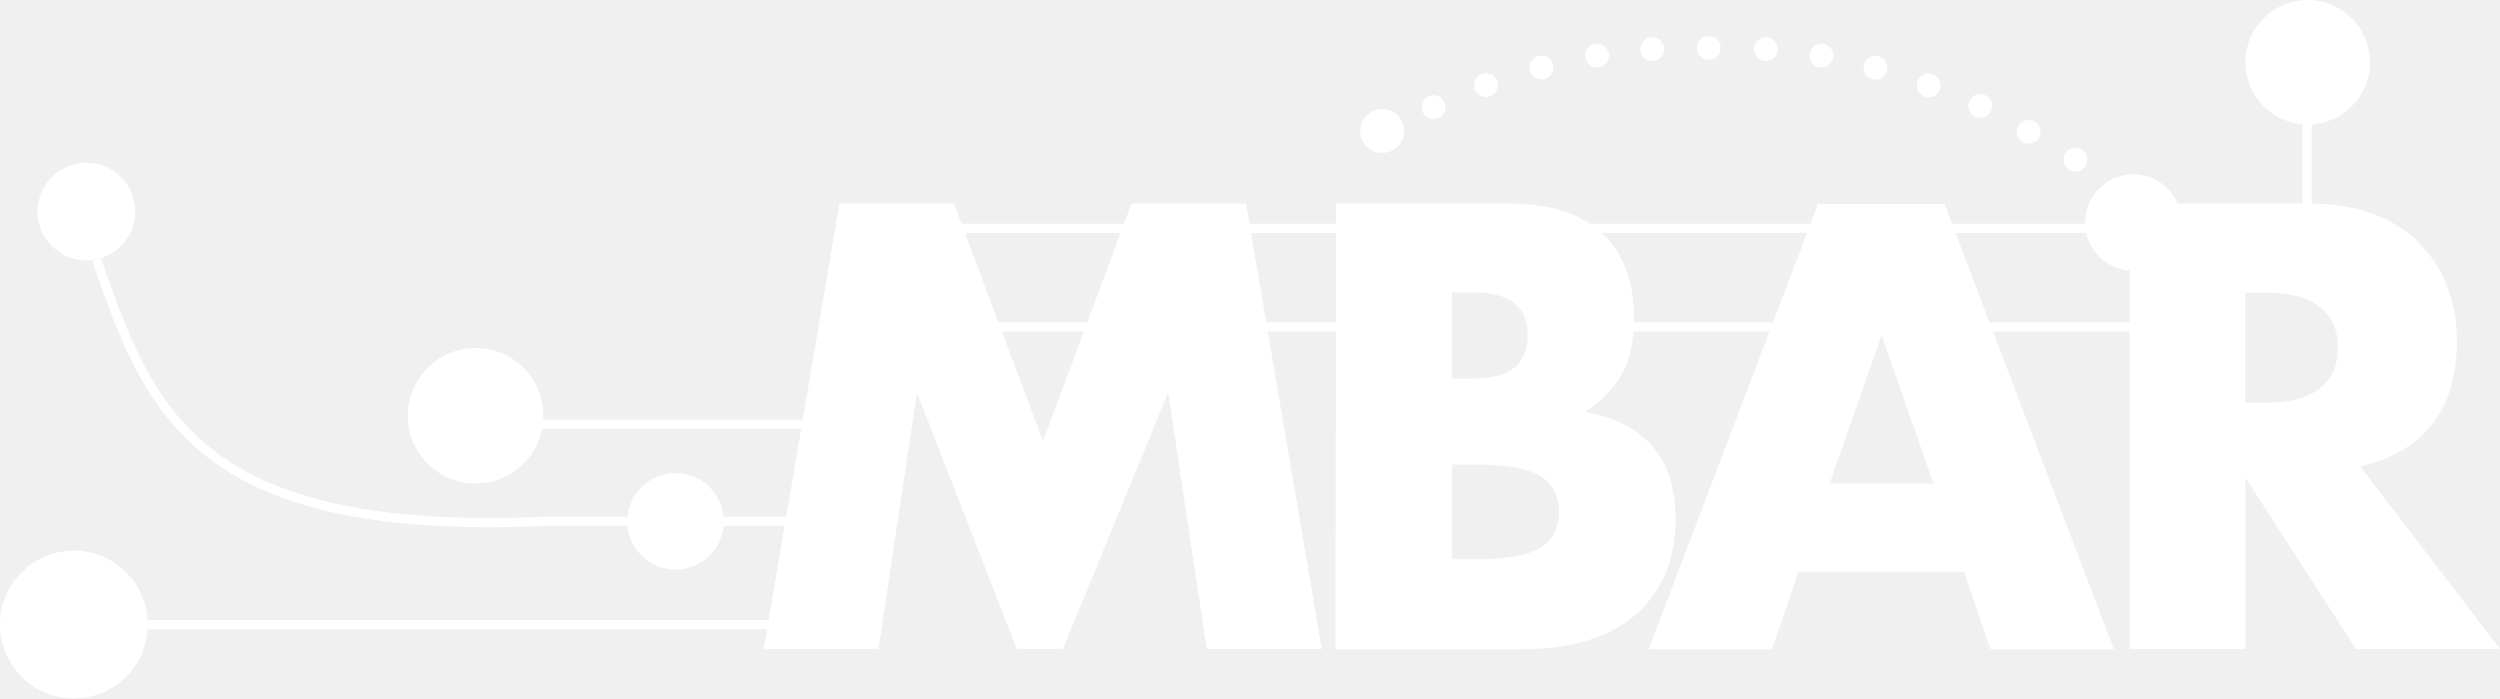
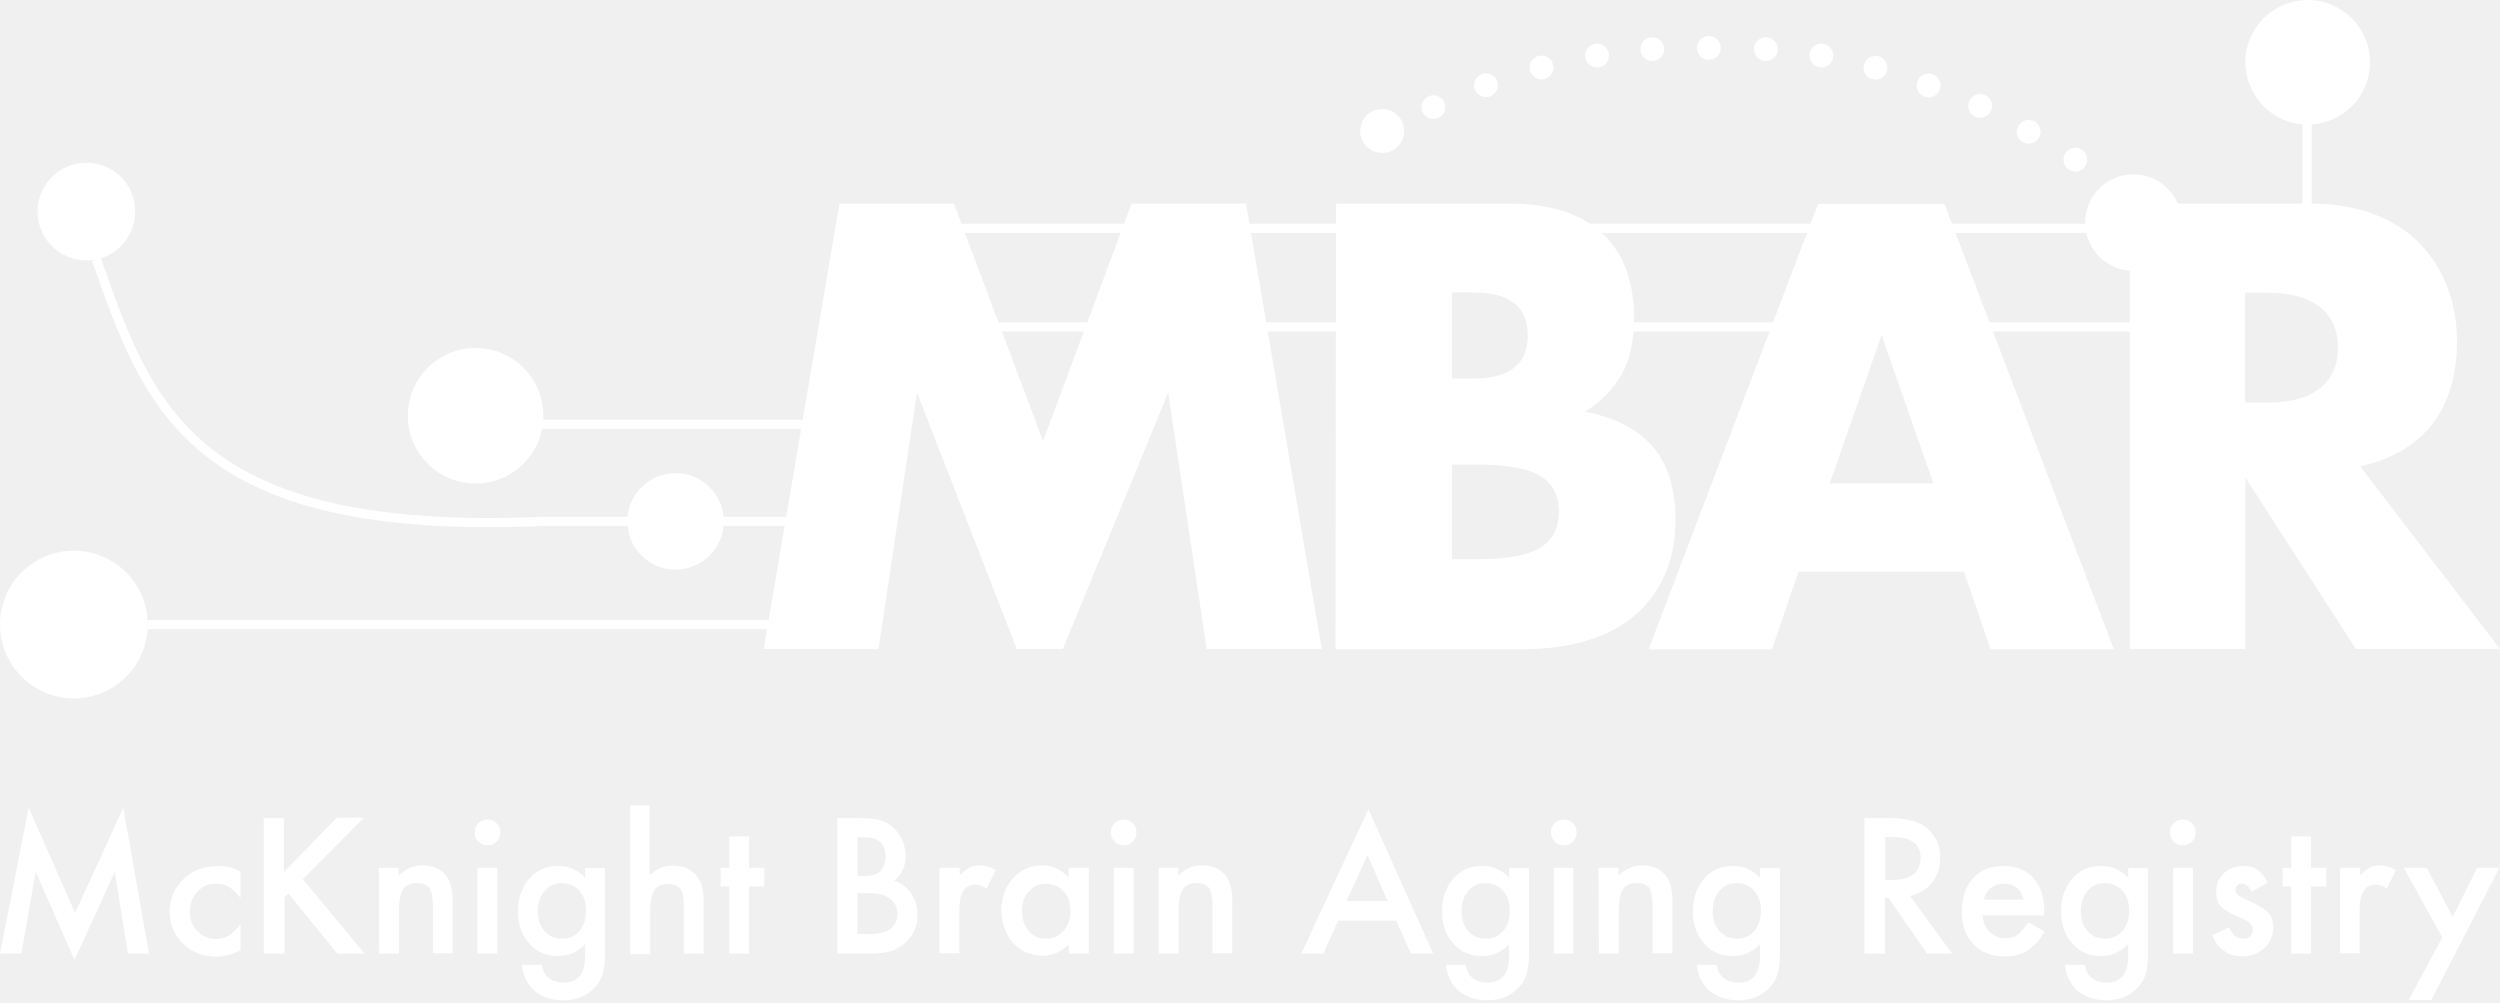
- <svg xmlns="http://www.w3.org/2000/svg" version="1.1" id="Layer_1" x="0px" y="0px" viewBox="0 0 819 228.7" style="enable-background:new 0 0 819 228.7;" xml:space="preserve">
+ <svg xmlns="http://www.w3.org/2000/svg" version="1.1" id="Layer_1" x="0px" y="0px" viewBox="0 0 819 328.3" style="enable-background:new 0 0 819 328.3;" xml:space="preserve">
  <style type="text/css">
	.st0{fill:none;stroke:#FFFFFF;stroke-width:3;stroke-miterlimit:10;}
	.st1{fill:#FFFFFF;}
</style>
  <g id="Layer_2_00000086675613201453692200000013113665743468606875_">
    <line class="st0" x1="167.2" y1="139" x2="284.8" y2="139" />
    <line class="st0" x1="48.4" y1="204.6" x2="285.9" y2="204.6" />
    <line class="st0" x1="284.8" y1="74.8" x2="779.4" y2="74.8" />
    <line class="st0" x1="530.3" y1="107.1" x2="713.4" y2="107.1" />
    <line class="st0" x1="284.8" y1="107.1" x2="452.8" y2="107.1" />
    <line class="st0" x1="687.5" y1="63" x2="725" y2="100.4" />
    <line class="st0" x1="755.8" y1="32.8" x2="755.8" y2="85.8" />
    <path class="st0" d="M31.6,85c17,48.6,31.6,90.8,146.3,85.8h108" />
    <circle class="st1" cx="155.8" cy="136.2" r="22.2" />
    <circle class="st1" cx="24.2" cy="204.6" r="24.2" />
    <circle class="st1" cx="221.3" cy="170.8" r="15.8" />
    <circle class="st1" cx="452.8" cy="42.9" r="7.2" />
    <circle class="st1" cx="469.6" cy="35.1" r="3.9" />
    <circle class="st1" cx="486.8" cy="27.9" r="3.9" />
    <circle class="st1" cx="505" cy="22.1" r="3.9" />
    <circle class="st1" cx="523.2" cy="18.2" r="3.9" />
    <circle class="st1" cx="541.3" cy="16.1" r="3.9" />
    <circle class="st1" cx="559.8" cy="15.7" r="3.9" />
    <circle class="st1" cx="578.5" cy="16.1" r="3.9" />
    <circle class="st1" cx="596.7" cy="18.2" r="3.9" />
    <circle class="st1" cx="614.4" cy="22.2" r="3.9" />
    <circle class="st1" cx="631.8" cy="28" r="3.9" />
    <circle class="st1" cx="648.7" cy="34.7" r="3.9" />
    <circle class="st1" cx="664.6" cy="43.2" r="3.9" />
    <circle class="st1" cx="679.9" cy="52.3" r="3.9" />
    <circle class="st1" cx="698.9" cy="72.9" r="15.8" />
    <circle class="st1" cx="28.3" cy="69.3" r="16" />
    <circle class="st1" cx="756" cy="20.4" r="20.4" />
  </g>
  <g id="Layer_3">
-     <path class="st1" d="M250.2,212.6L275,66.7h37.5l29.2,77.8l29-77.8h37.5l24.8,145.9h-37.7l-12.6-84l-34.5,84h-15.1l-32.7-84   l-12.6,84H250.2L250.2,212.6z" />
-     <path class="st1" d="M437.7,66.7h56.5c13.4,0,23.6,3.2,30.6,9.7c7,6.4,10.5,15.7,10.5,27.9c0,7.4-1.3,13.5-4,18.3   c-2.7,4.8-6.7,8.9-12.1,12.3c5.4,1,10,2.6,13.8,4.7c3.8,2.1,6.9,4.7,9.3,7.8c2.4,3.1,4.1,6.6,5.1,10.5c1,3.9,1.5,8,1.5,12.4   c0,6.8-1.2,12.9-3.6,18.2s-5.7,9.7-10.1,13.4c-4.3,3.6-9.6,6.3-15.8,8.1s-13.2,2.7-20.9,2.7h-61L437.7,66.7L437.7,66.7z M475.7,124   h7c11.9,0,17.8-4.7,17.8-14.1s-5.9-14.1-17.8-14.1h-7V124L475.7,124z M475.7,183.2h8.3c9.5,0,16.4-1.2,20.5-3.7   c4.1-2.5,6.2-6.4,6.2-11.8s-2.1-9.4-6.2-11.8c-4.1-2.5-11-3.7-20.5-3.7h-8.3L475.7,183.2L475.7,183.2z" />
-     <path class="st1" d="M643.4,187.3h-54.2l-8.7,25.4h-40.4l55.5-145.9h41.4l55.5,145.9h-40.4L643.4,187.3L643.4,187.3z M633.4,158.4   l-17-48.6l-17,48.6H633.4L633.4,158.4z" />
-     <path class="st1" d="M819,212.6h-47.2l-36.2-56.1v56.1h-37.9V66.7h59c8.1,0,15.2,1.2,21.3,3.6c6.1,2.4,11.1,5.6,15,9.8   c3.9,4.1,6.9,8.9,8.9,14.3s3,11.2,3,17.4c0,11.1-2.7,20.1-8,27c-5.3,6.9-13.2,11.6-23.7,14L819,212.6L819,212.6z M735.5,131.9h7.2   c7.5,0,13.2-1.5,17.2-4.6c4-3.1,6-7.5,6-13.4s-2-10.3-6-13.4c-4-3.1-9.7-4.6-17.2-4.6h-7.2V131.9L735.5,131.9z" />
+     <path class="st1" d="M250.2,212.6L275,66.7h37.5l29.2,77.8l29-77.8h37.5L433,212.6h-37.7l-12.6-84l-34.5,84h-15.1l-32.7-84   l-12.6,84H250.2L250.2,212.6z" />
+     <path class="st1" d="M437.7,66.7h56.5c13.4,0,23.6,3.2,30.6,9.7c7,6.4,10.5,15.7,10.5,27.9c0,7.4-1.3,13.5-4,18.3   c-2.7,4.8-6.7,8.9-12.1,12.3c5.4,1,10,2.6,13.8,4.7c3.8,2.1,6.9,4.7,9.3,7.8c2.4,3.1,4.1,6.6,5.1,10.5s1.5,8,1.5,12.4   c0,6.8-1.2,12.9-3.6,18.2s-5.7,9.7-10.1,13.4c-4.3,3.6-9.6,6.3-15.8,8.1s-13.2,2.7-20.9,2.7h-61L437.7,66.7L437.7,66.7z M475.7,124   h7c11.9,0,17.8-4.7,17.8-14.1s-5.9-14.1-17.8-14.1h-7V124L475.7,124z M475.7,183.2h8.3c9.5,0,16.4-1.2,20.5-3.7s6.2-6.4,6.2-11.8   s-2.1-9.4-6.2-11.8c-4.1-2.5-11-3.7-20.5-3.7h-8.3V183.2L475.7,183.2z" />
+     <path class="st1" d="M643.4,187.3h-54.2l-8.7,25.4h-40.4l55.5-145.9H637l55.5,145.9h-40.4L643.4,187.3L643.4,187.3z M633.4,158.4   l-17-48.6l-17,48.6H633.4L633.4,158.4z" />
+     <path class="st1" d="M819,212.6h-47.2l-36.2-56.1v56.1h-37.9V66.7h59c8.1,0,15.2,1.2,21.3,3.6s11.1,5.6,15,9.8   c3.9,4.1,6.9,8.9,8.9,14.3s3,11.2,3,17.4c0,11.1-2.7,20.1-8,27s-13.2,11.6-23.7,14L819,212.6L819,212.6z M735.5,131.9h7.2   c7.5,0,13.2-1.5,17.2-4.6s6-7.5,6-13.4s-2-10.3-6-13.4s-9.7-4.6-17.2-4.6h-7.2V131.9L735.5,131.9z" />
+   </g>
+   <g>
+     <path class="st1" d="M0,312.4l9.4-47.8l15.2,34.5l15.8-34.5l8.4,47.8h-6.9l-4.3-26.8l-13.2,28.9l-12.7-28.9L7,312.4H0z" />
+     <path class="st1" d="M78.8,285.6v8.6c-1.4-1.8-2.8-3.1-4-3.7c-1.1-0.7-2.5-1-4-1c-2.5,0-4.4,0.8-6.1,2.6c-1.6,1.7-2.5,3.8-2.5,6.4   c0,2.7,0.8,4.8,2.4,6.5c1.5,1.6,3.6,2.6,6.1,2.6c1.5,0,2.9-0.3,4.1-1c1.1-0.6,2.5-2,4-3.8v8.5c-2.7,1.3-5.2,2.1-7.9,2.1   c-4.3,0-7.9-1.4-10.9-4.2c-2.9-2.8-4.4-6.4-4.4-10.5s1.4-7.7,4.4-10.6c3-2.9,6.6-4.3,10.9-4.3C73.7,283.5,76.4,284.2,78.8,285.6z" />
+     <path class="st1" d="M93,285.7l17.3-17.8h8.9l-20,20.1l20.2,24.4h-8.9l-16-19.7l-1.3,1.3v18.4h-6.8V268H93V285.7z" />
+     <path class="st1" d="M124.1,284.3h6.5v2.6c2.3-2.3,4.8-3.4,7.7-3.4c3.3,0,5.8,1,7.6,3.1c1.5,1.7,2.4,4.6,2.4,8.5v17.2h-6.5v-15.6   c0-2.8-0.4-4.6-1.1-5.8c-0.7-1-2.2-1.6-4.1-1.6c-2.2,0-3.7,0.7-4.6,2.2c-0.9,1.4-1.3,3.8-1.3,7.3v13.6h-6.5L124.1,284.3   L124.1,284.3z" />
+     <path class="st1" d="M155.5,272.7c0-1.1,0.4-2.2,1.2-3c0.8-0.8,1.8-1.2,3-1.2s2.2,0.4,3,1.2c0.8,0.8,1.2,1.7,1.2,3   c0,1.1-0.4,2.2-1.2,3c-0.8,0.8-1.7,1.2-3,1.2c-1.1,0-2.2-0.4-3-1.2C155.9,274.9,155.5,273.9,155.5,272.7z M162.9,284.3v28.1h-6.5   v-28.1H162.9L162.9,284.3z" />
+     <path class="st1" d="M198.2,311.7c0,1.3,0,2.5-0.1,3.5s-0.2,1.8-0.4,2.7c-0.4,2.2-1.3,3.9-2.7,5.4c-2.6,2.9-6.1,4.4-10.5,4.4   c-3.7,0-6.8-1-9.2-3c-2.5-2.1-3.9-4.9-4.3-8.6h6.5c0.2,1.3,0.6,2.5,1.2,3.2c1.3,1.7,3.3,2.6,5.9,2.6c4.7,0,7.1-2.9,7.1-8.7v-3.9   c-2.6,2.7-5.5,3.9-8.9,3.9c-3.8,0-7-1.3-9.4-4.1c-2.5-2.8-3.7-6.3-3.7-10.5c0-4.1,1.1-7.6,3.4-10.4c2.5-3.1,5.7-4.5,9.8-4.5   c3.5,0,6.5,1.3,8.8,3.9v-3.2h6.5v27.3H198.2z M192,298.4c0-2.8-0.7-4.9-2.2-6.6c-1.4-1.6-3.4-2.5-5.7-2.5c-2.5,0-4.4,0.9-5.9,2.8   c-1.3,1.6-2,3.7-2,6.4c0,2.6,0.6,4.6,2,6.3c1.4,1.7,3.3,2.7,5.9,2.7c2.6,0,4.4-0.9,5.9-2.7C191.3,303,192,301,192,298.4z" />
+     <path class="st1" d="M206.3,263.8h6.5v22.9c2.3-2.1,4.8-3.1,7.6-3.1c3.2,0,5.7,1,7.6,3.1c1.6,1.7,2.5,4.6,2.5,8.5v17.2H224v-16.5   c0-2.3-0.4-3.9-1.2-4.8c-0.8-0.9-2.1-1.5-3.8-1.5c-2.3,0-3.9,0.7-4.7,2.1c-0.9,1.4-1.3,3.9-1.3,7.3v13.6h-6.5v-48.6H206.3z" />
+     <path class="st1" d="M245.4,290.4v22h-6.5v-22h-2.8v-6.1h2.8v-10.3h6.5v10.3h5v6.1H245.4z" />
+     <path class="st1" d="M274.3,312.4V268h6.7c3,0,5.3,0.2,7.1,0.7c1.7,0.4,3.3,1.2,4.5,2.4c1.2,1.1,2.3,2.6,3,4.2   c0.7,1.7,1.1,3.4,1.1,5.1c0,3.2-1.2,5.9-3.7,8.1c2.4,0.8,4.2,2.3,5.5,4.2s2.1,4.3,2.1,7c0,3.5-1.2,6.4-3.7,8.8   c-1.4,1.4-3.2,2.5-4.9,3.1c-2.1,0.5-4.5,0.8-7.6,0.8h-10.1V312.4z M280.9,287h2.1c2.5,0,4.3-0.5,5.4-1.6c1.1-1.1,1.7-2.8,1.7-4.8   s-0.6-3.7-1.7-4.7c-1.2-1.1-2.9-1.6-5.1-1.6h-2.4V287z M280.9,306h4.1c3.1,0,5.2-0.6,6.7-1.7c1.5-1.3,2.3-2.9,2.3-4.9   c0-2-0.7-3.5-2.2-4.8c-1.4-1.3-3.9-2-7.5-2h-3.4L280.9,306L280.9,306z" />
+     <path class="st1" d="M307.9,284.3h6.5v2.5c1.2-1.2,2.3-2.1,3.2-2.6c0.9-0.5,2.1-0.7,3.3-0.7c1.7,0,3.5,0.5,5.3,1.6l-3,6   c-1.2-0.9-2.5-1.3-3.6-1.3c-3.5,0-5.3,2.7-5.3,8v14.5h-6.5v-28H307.9z" />
+     <path class="st1" d="M350.2,284.3h6.5v28.1h-6.5v-3c-2.7,2.5-5.5,3.7-8.6,3.7c-3.9,0-7.1-1.4-9.7-4.2c-2.5-2.9-3.8-6.5-3.8-10.7   s1.2-7.7,3.8-10.5c2.5-2.8,5.7-4.2,9.5-4.2c3.3,0,6.2,1.3,8.7,4v-3.2H350.2z M334.8,298.3c0,2.7,0.7,4.8,2.2,6.6   c1.4,1.7,3.3,2.6,5.5,2.6c2.4,0,4.3-0.8,5.9-2.5c1.4-1.7,2.3-3.9,2.3-6.5c0-2.7-0.7-4.8-2.3-6.5c-1.4-1.6-3.4-2.5-5.8-2.5   c-2.3,0-4.1,0.8-5.5,2.6C335.5,293.7,334.8,295.7,334.8,298.3z" />
+     <path class="st1" d="M363.9,272.7c0-1.1,0.4-2.2,1.2-3c0.8-0.8,1.8-1.2,3-1.2c1.1,0,2.2,0.4,3,1.2c0.8,0.8,1.2,1.7,1.2,3   c0,1.1-0.4,2.2-1.2,3c-0.8,0.8-1.7,1.2-3,1.2c-1.2,0-2.2-0.4-3-1.2C364.3,274.9,363.9,273.9,363.9,272.7z M371.4,284.3v28.1h-6.5   v-28.1H371.4L371.4,284.3z" />
+     <path class="st1" d="M379.5,284.3h6.5v2.6c2.3-2.3,4.8-3.4,7.7-3.4c3.3,0,5.8,1,7.6,3.1c1.5,1.7,2.4,4.6,2.4,8.5v17.2h-6.5v-15.6   c0-2.8-0.4-4.6-1.1-5.8c-0.7-1-2.2-1.6-4.1-1.6c-2.2,0-3.7,0.7-4.6,2.2c-0.9,1.4-1.3,3.8-1.3,7.3v13.6h-6.5V284.3z" />
+     <path class="st1" d="M457.4,301.6h-19l-4.9,10.8h-7.2l22-47.3l21.2,47.3h-7.3L457.4,301.6z M454.6,295.2l-6.6-15.1l-6.9,15.1H454.6   z" />
+     <path class="st1" d="M500.9,311.7c0,1.3,0,2.5-0.1,3.5c-0.1,1-0.2,1.8-0.4,2.7c-0.4,2.2-1.3,3.9-2.7,5.4c-2.6,2.9-6.1,4.4-10.5,4.4   c-3.7,0-6.8-1-9.2-3c-2.5-2.1-3.9-4.9-4.3-8.6h6.5c0.2,1.3,0.6,2.5,1.2,3.2c1.3,1.7,3.3,2.6,5.9,2.6c4.7,0,7.1-2.9,7.1-8.7v-3.9   c-2.6,2.7-5.5,3.9-8.9,3.9c-3.8,0-7-1.3-9.4-4.1c-2.5-2.8-3.7-6.3-3.7-10.5c0-4.1,1.1-7.6,3.4-10.4c2.5-3.1,5.7-4.5,9.8-4.5   c3.5,0,6.5,1.3,8.8,3.9v-3.2h6.5v27.3H500.9z M494.6,298.4c0-2.8-0.7-4.9-2.2-6.6c-1.4-1.6-3.4-2.5-5.7-2.5c-2.5,0-4.4,0.9-5.9,2.8   c-1.3,1.6-2,3.7-2,6.4c0,2.6,0.6,4.6,2,6.3c1.4,1.7,3.3,2.7,5.9,2.7c2.5,0,4.4-0.9,5.9-2.7C494,303,494.6,301,494.6,298.4z" />
+     <path class="st1" d="M508.1,272.7c0-1.1,0.4-2.2,1.2-3c0.8-0.8,1.8-1.2,3-1.2c1.1,0,2.2,0.4,3,1.2c0.8,0.8,1.2,1.7,1.2,3   c0,1.1-0.4,2.2-1.2,3s-1.7,1.2-3,1.2c-1.2,0-2.2-0.4-3-1.2S508.1,273.9,508.1,272.7z M515.4,284.3v28.1H509v-28.1H515.4   L515.4,284.3z" />
+     <path class="st1" d="M523.7,284.3h6.5v2.6c2.3-2.3,4.8-3.4,7.7-3.4c3.3,0,5.8,1,7.6,3.1c1.5,1.7,2.4,4.6,2.4,8.5v17.2h-6.5v-15.6   c0-2.8-0.4-4.6-1.1-5.8c-0.7-1-2.2-1.6-4.1-1.6c-2.2,0-3.7,0.7-4.6,2.2c-0.9,1.4-1.3,3.8-1.3,7.3v13.6h-6.5L523.7,284.3   L523.7,284.3z" />
+     <path class="st1" d="M583.1,311.7c0,1.3,0,2.5-0.1,3.5s-0.2,1.8-0.4,2.7c-0.4,2.2-1.3,3.9-2.7,5.4c-2.6,2.9-6.1,4.4-10.5,4.4   c-3.7,0-6.8-1-9.2-3c-2.5-2.1-3.9-4.9-4.3-8.6h6.5c0.2,1.3,0.6,2.5,1.2,3.2c1.3,1.7,3.3,2.6,5.9,2.6c4.7,0,7.1-2.9,7.1-8.7v-3.9   c-2.6,2.7-5.5,3.9-8.9,3.9c-3.8,0-7-1.3-9.4-4.1c-2.5-2.8-3.7-6.3-3.7-10.5c0-4.1,1.1-7.6,3.4-10.4c2.5-3.1,5.7-4.5,9.8-4.5   c3.5,0,6.5,1.3,8.8,3.9v-3.2h6.5v27.3H583.1z M576.9,298.4c0-2.8-0.7-4.9-2.2-6.6c-1.4-1.6-3.4-2.5-5.7-2.5c-2.5,0-4.4,0.9-5.9,2.8   c-1.3,1.6-2,3.7-2,6.4c0,2.6,0.6,4.6,2,6.3c1.4,1.7,3.3,2.7,5.9,2.7c2.5,0,4.4-0.9,5.9-2.7C576.2,303,576.9,301,576.9,298.4z" />
+     <path class="st1" d="M625.7,293.5l13.8,18.9h-8.2l-12.6-18.2h-1.2v18.2h-6.7V268h7.8c5.9,0,10.1,1.1,12.7,3.3   c2.9,2.5,4.3,5.7,4.3,9.8c0,3.2-0.9,5.9-2.7,8.1C631.2,291.4,628.7,292.8,625.7,293.5z M617.4,288.3h2.2c6.4,0,9.6-2.5,9.6-7.3   c0-4.5-3.1-6.8-9.2-6.8h-2.4v14.1H617.4z" />
+     <path class="st1" d="M669.5,299.9h-20c0.2,2.3,0.9,4.1,2.3,5.4s3,2.1,5.1,2.1c1.6,0,3-0.4,4-1.1c1-0.7,2.3-2.2,3.5-4.2l5.4,3.1   c-0.8,1.4-1.7,2.7-2.7,3.7c-0.9,1-2,1.8-3,2.6c-1,0.6-2.3,1.1-3.5,1.4c-1.2,0.3-2.6,0.4-4,0.4c-4.2,0-7.5-1.3-10.1-4   c-2.6-2.7-3.8-6.3-3.8-10.8c0-4.4,1.2-8,3.7-10.8c2.5-2.7,5.8-4,9.9-4c4.1,0,7.4,1.3,9.8,3.9c2.4,2.6,3.6,6.3,3.6,10.9L669.5,299.9   z M662.9,294.6c-0.9-3.5-3.1-5.1-6.6-5.1c-0.8,0-1.5,0.1-2.3,0.4c-0.7,0.3-1.3,0.6-1.8,1c-0.6,0.4-1,1-1.4,1.6s-0.7,1.3-0.9,2.2   h13.1V294.6z" />
+     <path class="st1" d="M703.7,311.7c0,1.3,0,2.5-0.1,3.5c-0.1,1-0.2,1.8-0.4,2.7c-0.4,2.2-1.3,3.9-2.7,5.4c-2.6,2.9-6.1,4.4-10.5,4.4   c-3.7,0-6.8-1-9.2-3c-2.5-2.1-3.9-4.9-4.3-8.6h6.5c0.2,1.3,0.6,2.5,1.2,3.2c1.3,1.7,3.3,2.6,5.9,2.6c4.7,0,7.1-2.9,7.1-8.7v-3.9   c-2.6,2.7-5.5,3.9-8.9,3.9c-3.8,0-7-1.3-9.4-4.1c-2.5-2.8-3.7-6.3-3.7-10.5c0-4.1,1.1-7.6,3.4-10.4c2.5-3.1,5.7-4.5,9.8-4.5   c3.5,0,6.5,1.3,8.8,3.9v-3.2h6.5v27.3H703.7z M697.5,298.4c0-2.8-0.7-4.9-2.2-6.6c-1.4-1.6-3.4-2.5-5.7-2.5c-2.5,0-4.4,0.9-5.9,2.8   c-1.3,1.6-2,3.7-2,6.4c0,2.6,0.6,4.6,2,6.3c1.4,1.7,3.3,2.7,5.9,2.7c2.5,0,4.4-0.9,5.9-2.7C696.8,303,697.5,301,697.5,298.4z" />
+     <path class="st1" d="M710.9,272.7c0-1.1,0.4-2.2,1.2-3s1.8-1.2,3-1.2c1.1,0,2.2,0.4,3,1.2c0.8,0.8,1.2,1.7,1.2,3   c0,1.1-0.4,2.2-1.2,3s-1.7,1.2-3,1.2s-2.2-0.4-3-1.2C711.3,274.9,710.9,273.9,710.9,272.7z M718.4,284.3v28.1h-6.5v-28.1H718.4   L718.4,284.3z" />
+     <path class="st1" d="M742.9,289.2l-5.3,2.9c-0.8-1.7-1.8-2.6-3.2-2.6c-0.6,0-1.1,0.2-1.5,0.6c-0.4,0.4-0.6,0.9-0.6,1.5   c0,1,1.2,2.2,3.7,3.2c3.4,1.4,5.8,2.9,7,4.1c1.2,1.2,1.7,2.9,1.7,5c0,2.7-1,4.9-3,6.8c-2,1.7-4.3,2.6-7,2.6c-4.7,0-8-2.3-10-6.9   l5.5-2.6c0.7,1.3,1.3,2.2,1.7,2.6c0.8,0.7,1.7,1.1,2.8,1.1c2.2,0,3.3-1,3.3-3c0-1.1-0.8-2.3-2.6-3.2c-0.6-0.3-1.3-0.6-2-0.9   c-0.6-0.3-1.3-0.6-2-0.9c-1.8-0.9-3.2-1.8-4-2.8c-1-1.1-1.4-2.7-1.4-4.5c0-2.5,0.8-4.4,2.5-6.1c1.7-1.5,3.8-2.4,6.2-2.4   C738.4,283.5,741.1,285.4,742.9,289.2z" />
+     <path class="st1" d="M757.1,290.4v22h-6.5v-22h-2.8v-6.1h2.8v-10.3h6.5v10.3h5v6.1H757.1z" />
+     <path class="st1" d="M766.6,284.3h6.5v2.5c1.2-1.2,2.3-2.1,3.2-2.6c0.9-0.5,2.1-0.7,3.3-0.7c1.7,0,3.5,0.5,5.3,1.6l-3,6   c-1.2-0.9-2.5-1.3-3.6-1.3c-3.5,0-5.3,2.7-5.3,8v14.5h-6.4V284.3z" />
+     <path class="st1" d="M800.1,307.1l-12.6-22.8h7.5l8.5,16.1l8-16.1h7.3l-22.3,43.3h-7.4L800.1,307.1z" />
  </g>
</svg>
